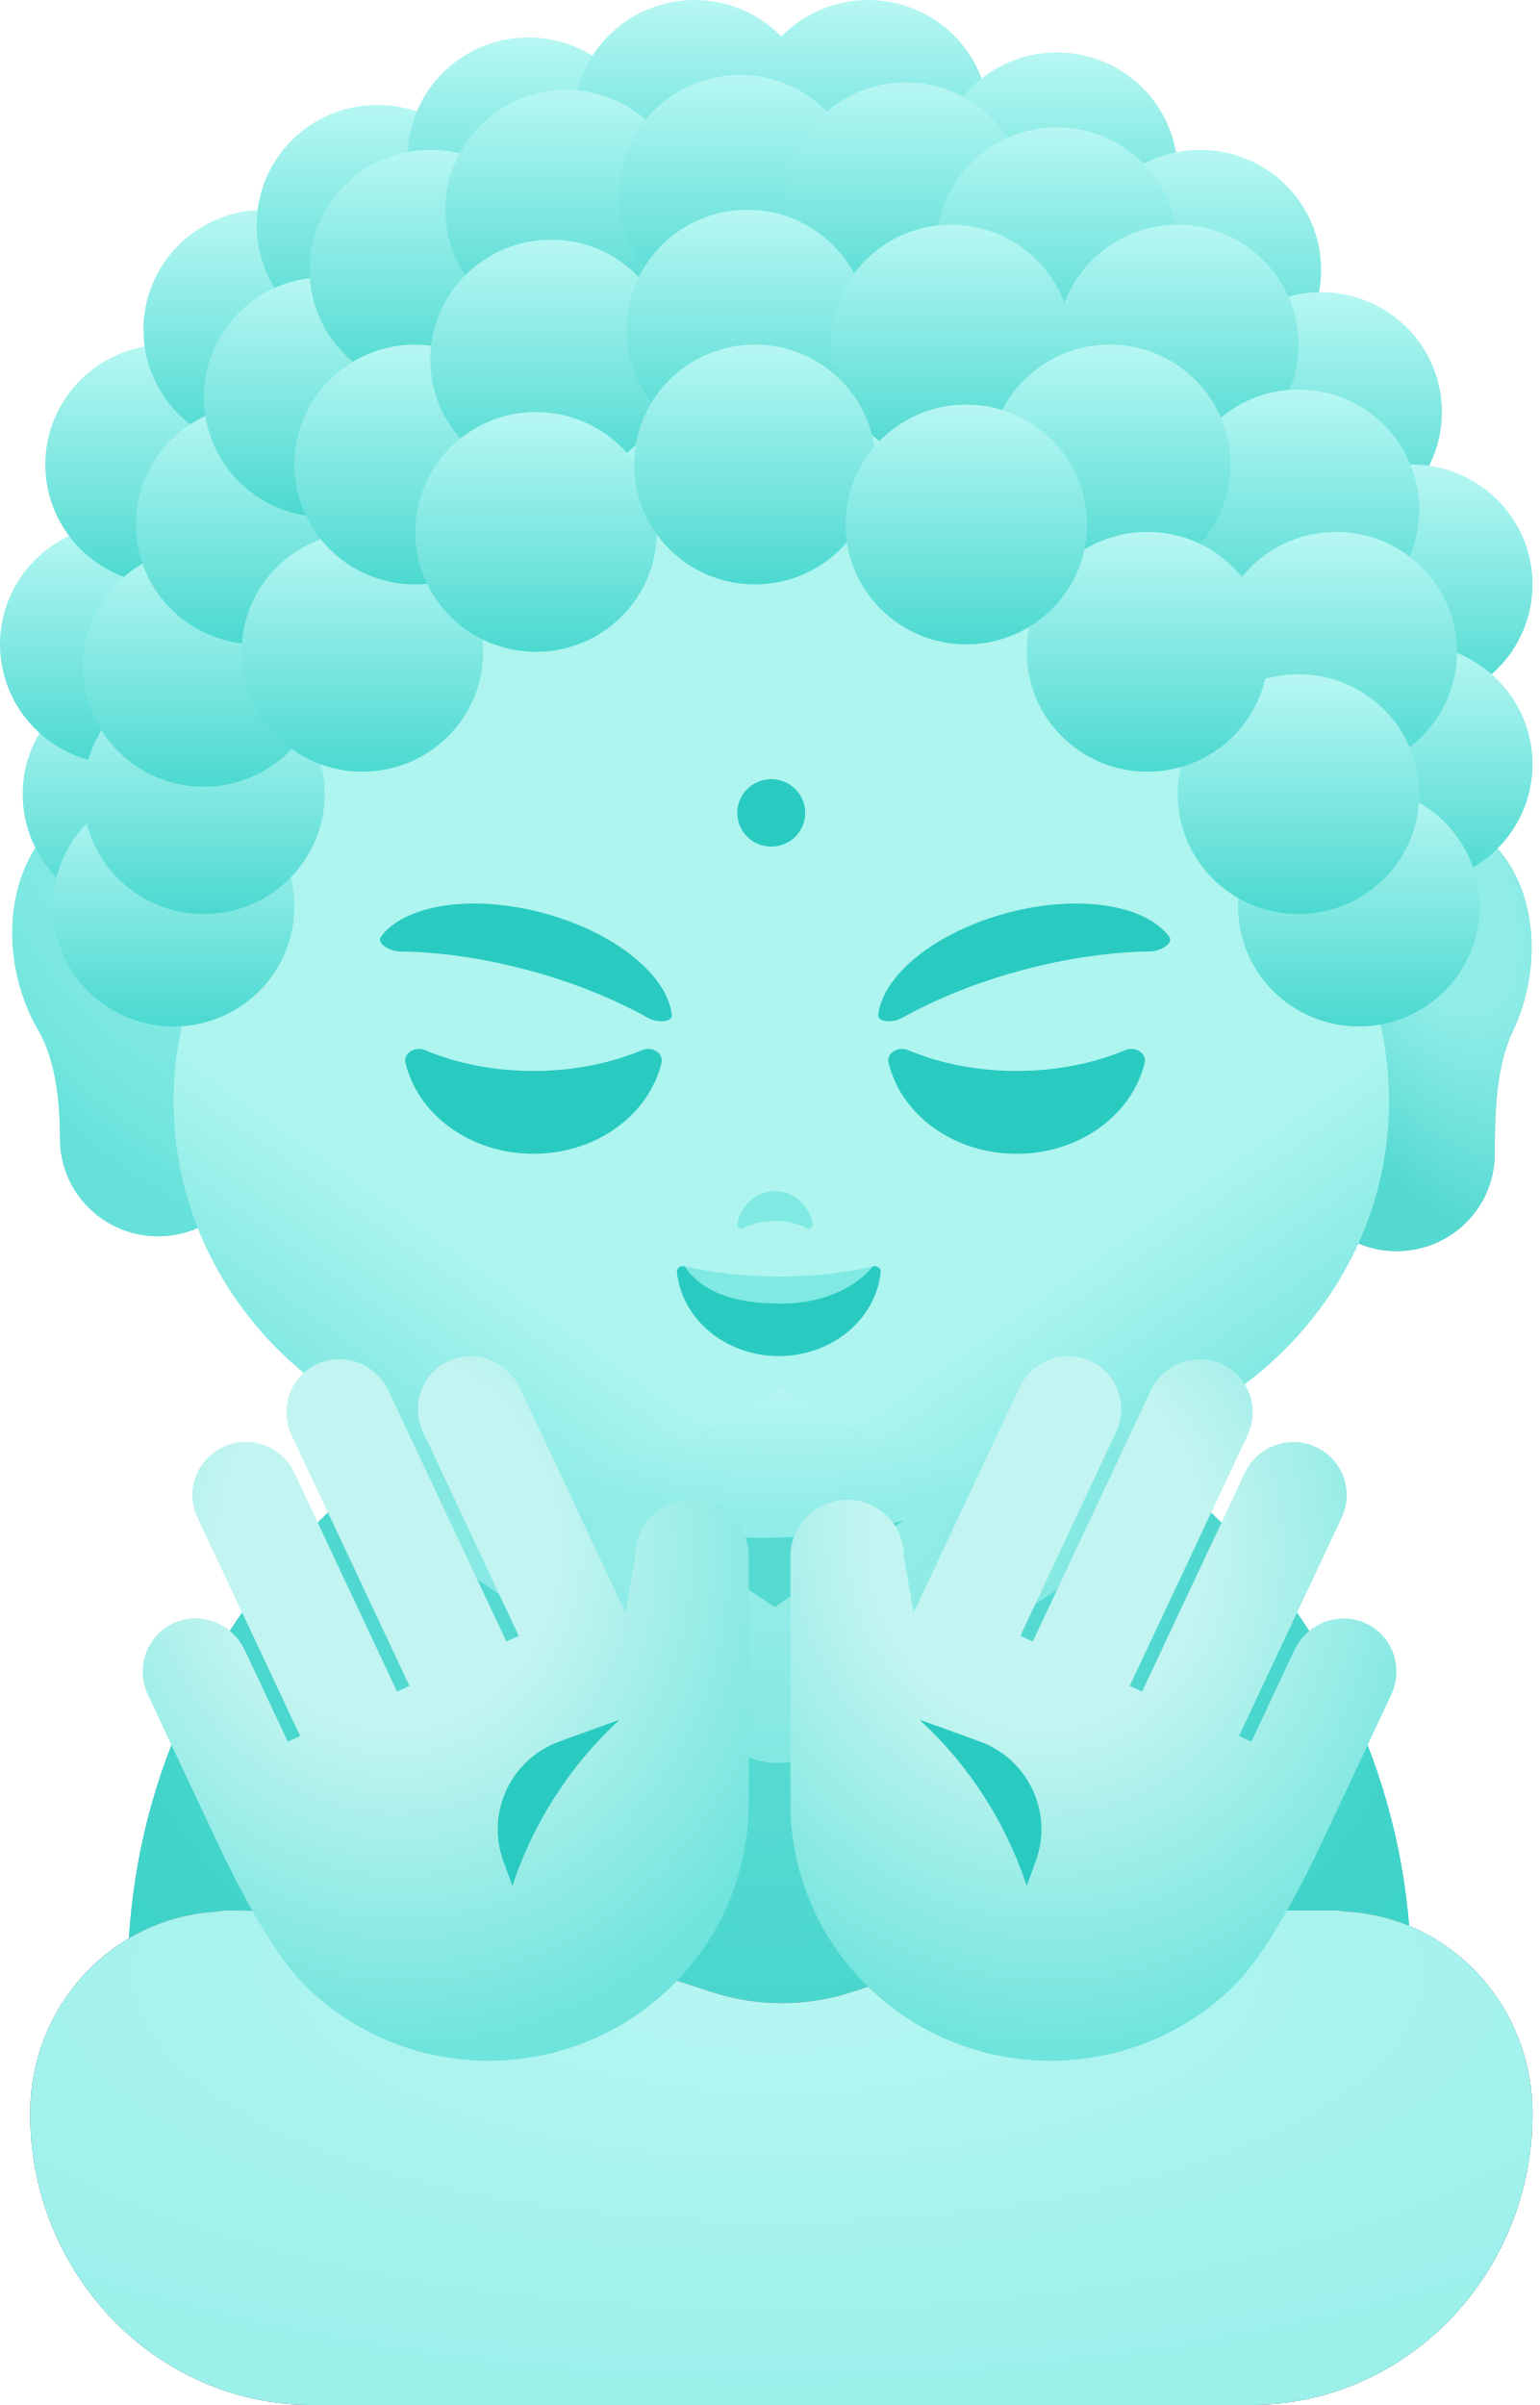
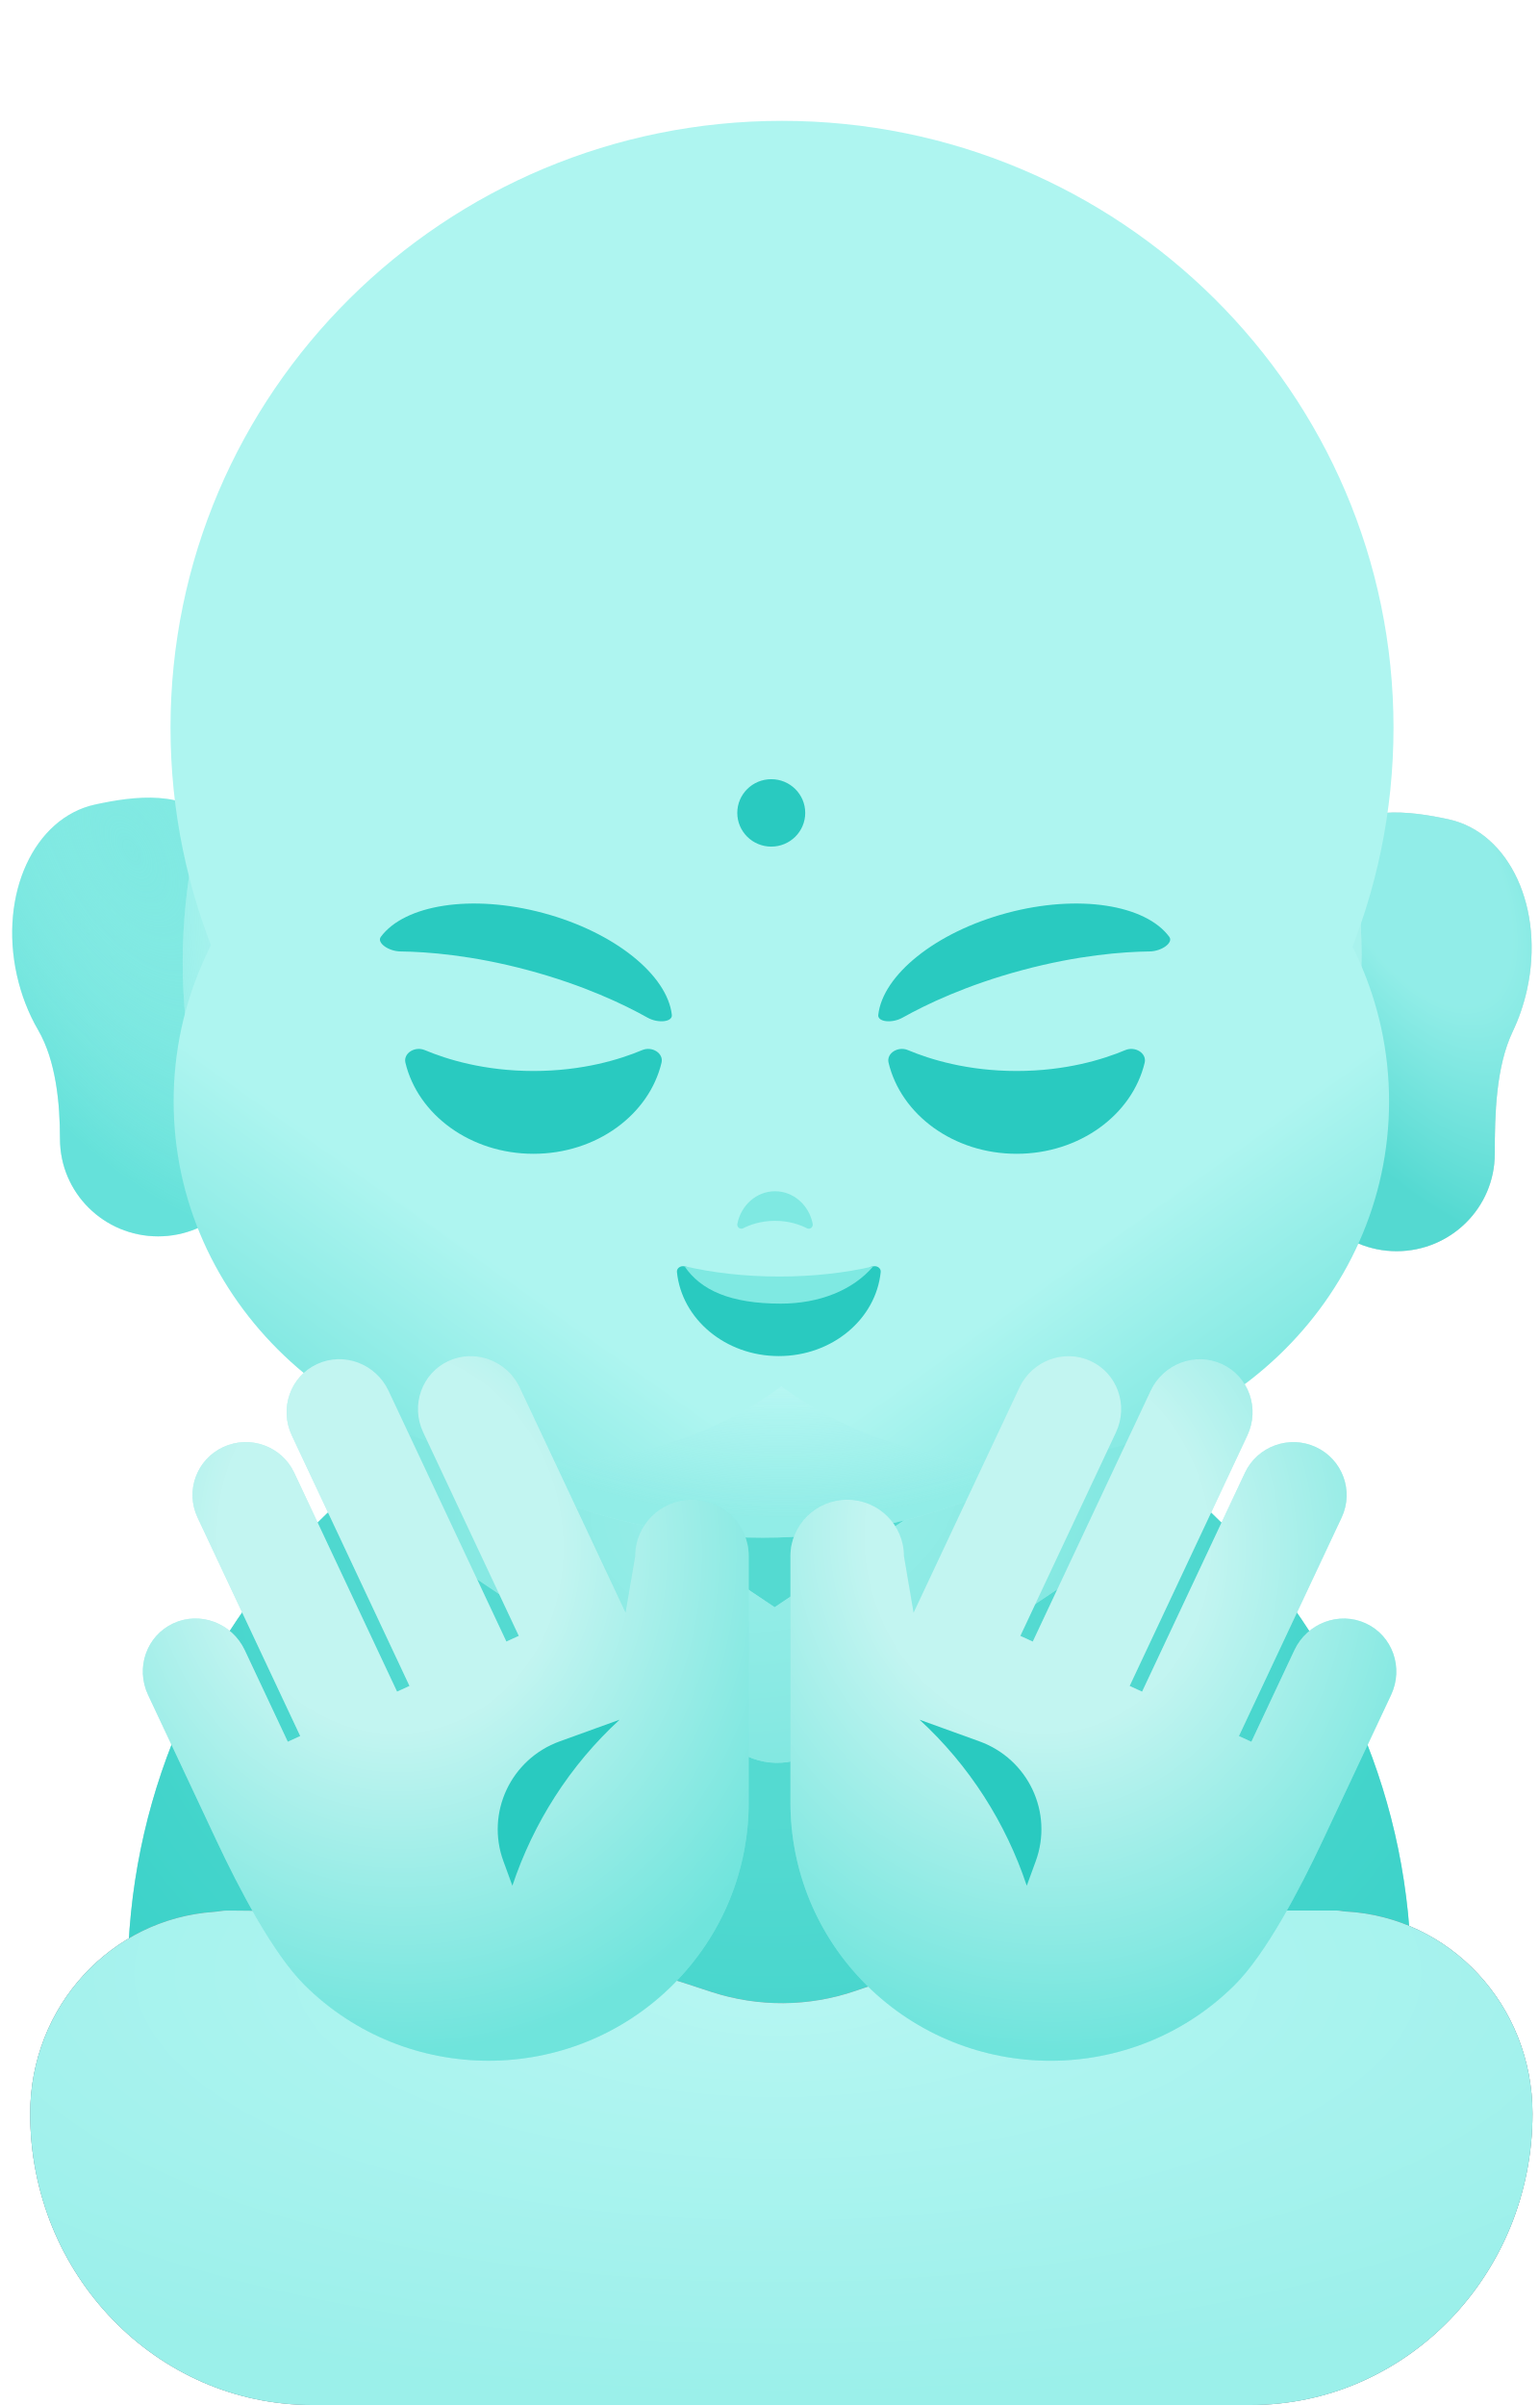
<svg xmlns="http://www.w3.org/2000/svg" width="89" height="139" viewBox="0 0 89 139" fill="none">
  <g id="ì ì Components">
    <g id="ë¶ì²">
      <g id="ë¶ì²_2">
        <g id="íì =ì°¸ìì, ìì=ë¯¼í¸">
          <g id="art">
            <g id="ë¶ì²_3">
              <g id="Group 5">
                <g id="Rectangle 33">
                  <path d="M7.38 114.342C7.38 93.853 23.989 77.244 44.477 77.244C64.966 77.244 81.575 93.853 81.575 114.342V130.187H7.38V114.342Z" fill="#29CAC0" />
                  <path d="M7.38 114.342C7.38 93.853 23.989 77.244 44.477 77.244C64.966 77.244 81.575 93.853 81.575 114.342V130.187H7.38V114.342Z" fill="url(#paint0_radial_260_4375)" fill-opacity="0.5" />
                </g>
                <g id="Union">
                  <path d="M61.428 81.713C63.318 80.443 65.878 80.947 67.147 82.838C68.416 84.728 67.912 87.289 66.022 88.558L47.219 101.184C45.561 102.298 43.387 102.047 42.021 100.693C41.583 100.579 41.155 100.393 40.758 100.126L23.531 88.558C21.641 87.289 21.137 84.728 22.406 82.838C23.675 80.947 26.236 80.444 28.126 81.713L44.776 92.893L61.428 81.713Z" fill="#BBF7F3" />
                  <path d="M61.428 81.713C63.318 80.443 65.878 80.947 67.147 82.838C68.416 84.728 67.912 87.289 66.022 88.558L47.219 101.184C45.561 102.298 43.387 102.047 42.021 100.693C41.583 100.579 41.155 100.393 40.758 100.126L23.531 88.558C21.641 87.289 21.137 84.728 22.406 82.838C23.675 80.947 26.236 80.444 28.126 81.713L44.776 92.893L61.428 81.713Z" fill="url(#paint1_radial_260_4375)" fill-opacity="0.5" />
                </g>
                <path id="Union_2" d="M76.784 48.502C78.435 46.458 81.506 46.87 83.738 47.355C87.269 48.124 89.295 52.534 88.263 57.206C88.072 58.068 87.791 58.878 87.436 59.622C86.465 61.66 86.401 64.427 86.401 66.685C86.401 69.794 83.861 72.314 80.728 72.314C77.596 72.314 75.056 69.794 75.056 66.685C75.056 63.997 75.552 60.645 75.266 57.972C75.145 56.847 75.206 55.645 75.476 54.424C75.855 52.705 75.824 49.692 76.784 48.502Z" fill="#FFDBE4" />
                <g id="Union_3">
                  <path d="M76.784 48.502C78.435 46.458 81.506 46.87 83.738 47.355C87.269 48.124 89.295 52.534 88.263 57.206C88.072 58.068 87.791 58.878 87.436 59.622C86.465 61.66 86.401 64.427 86.401 66.685C86.401 69.794 83.861 72.314 80.728 72.314C77.596 72.314 75.056 69.794 75.056 66.685C75.056 63.997 75.552 60.645 75.266 57.972C75.145 56.847 75.206 55.645 75.476 54.424C75.855 52.705 75.824 49.692 76.784 48.502Z" fill="#7FE9E2" />
                  <path d="M76.784 48.502C78.435 46.458 81.506 46.87 83.738 47.355C87.269 48.124 89.295 52.534 88.263 57.206C88.072 58.068 87.791 58.878 87.436 59.622C86.465 61.66 86.401 64.427 86.401 66.685C86.401 69.794 83.861 72.314 80.728 72.314C77.596 72.314 75.056 69.794 75.056 66.685C75.056 63.997 75.552 60.645 75.266 57.972C75.145 56.847 75.206 55.645 75.476 54.424C75.855 52.705 75.824 49.692 76.784 48.502Z" fill="url(#paint2_radial_260_4375)" fill-opacity="0.5" />
                </g>
                <g id="Union_4">
                  <path d="M5.498 46.497C7.73 46.011 10.802 45.599 12.452 47.644C13.412 48.834 13.381 51.847 13.761 53.566C13.961 54.471 14.046 55.367 14.027 56.228C13.964 59.167 14.813 62.887 14.813 65.826C14.813 68.935 12.273 71.456 9.14 71.456C6.007 71.456 3.468 68.935 3.468 65.826C3.468 63.775 3.237 61.307 2.205 59.533C1.657 58.591 1.232 57.517 0.973 56.348C-0.059 51.676 1.967 47.266 5.498 46.497Z" fill="#7FE9E2" />
                  <path d="M5.498 46.497C7.73 46.011 10.802 45.599 12.452 47.644C13.412 48.834 13.381 51.847 13.761 53.566C13.961 54.471 14.046 55.367 14.027 56.228C13.964 59.167 14.813 62.887 14.813 65.826C14.813 68.935 12.273 71.456 9.14 71.456C6.007 71.456 3.468 68.935 3.468 65.826C3.468 63.775 3.237 61.307 2.205 59.533C1.657 58.591 1.232 57.517 0.973 56.348C-0.059 51.676 1.967 47.266 5.498 46.497Z" fill="url(#paint3_radial_260_4375)" fill-opacity="0.5" />
                </g>
                <path id="Vector" d="M45.066 87.74C63.578 87.74 78.584 72.849 78.584 54.479C78.584 36.109 63.578 21.218 45.066 21.218C26.555 21.218 11.548 36.109 11.548 54.479C11.548 72.849 26.555 87.74 45.066 87.74Z" fill="url(#paint4_linear_260_4375)" />
                <g id="Vector_2">
                  <path d="M44.91 88.01C63.573 88.01 78.702 73.312 78.702 55.181C78.702 37.05 63.573 22.352 44.91 22.352C26.247 22.352 11.118 37.05 11.118 55.181C11.118 73.312 26.247 88.01 44.91 88.01Z" fill="#B7F7F3" />
                  <path d="M44.91 88.01C63.573 88.01 78.702 73.312 78.702 55.181C78.702 37.05 63.573 22.352 44.91 22.352C26.247 22.352 11.118 37.05 11.118 55.181C11.118 73.312 26.247 88.01 44.91 88.01Z" fill="url(#paint5_radial_260_4375)" fill-opacity="0.5" />
                </g>
                <g id="Vector_3">
                  <path d="M44.079 88.874C62.59 88.874 77.597 73.983 77.597 55.613C77.597 37.243 62.59 22.352 44.079 22.352C25.567 22.352 10.56 37.243 10.56 55.613C10.56 73.983 25.567 88.874 44.079 88.874Z" fill="#B7F7F3" />
                  <path d="M44.079 88.874C62.59 88.874 77.597 73.983 77.597 55.613C77.597 37.243 62.59 22.352 44.079 22.352C25.567 22.352 10.56 37.243 10.56 55.613C10.56 73.983 25.567 88.874 44.079 88.874Z" fill="url(#paint6_radial_260_4375)" fill-opacity="0.5" />
                </g>
                <path id="Vector_4" d="M31.854 84.439C43.904 84.439 53.673 75.134 53.673 63.654C53.673 52.175 43.904 42.869 31.854 42.869C19.805 42.869 10.036 52.175 10.036 63.654C10.036 75.134 19.805 84.439 31.854 84.439Z" fill="url(#paint7_linear_260_4375)" />
                <path id="Vector_5" d="M58.474 84.439C70.523 84.439 80.292 75.134 80.292 63.654C80.292 52.175 70.523 42.869 58.474 42.869C46.424 42.869 36.655 52.175 36.655 63.654C36.655 75.134 46.424 84.439 58.474 84.439Z" fill="url(#paint8_linear_260_4375)" />
                <path id="Vector_6" d="M45.202 77.134C64.723 77.134 80.548 61.431 80.548 42.06C80.548 22.688 64.723 6.985 45.202 6.985C25.681 6.985 9.856 22.688 9.856 42.06C9.856 61.431 25.681 77.134 45.202 77.134Z" fill="#AEF5F0" />
-                 <g id="Group 44">
-                   <path id="Vector_7" d="M8.291 52.828C12.147 52.828 15.273 49.726 15.273 45.9C15.273 42.074 12.147 38.972 8.291 38.972C4.435 38.972 1.31 42.074 1.31 45.9C1.31 49.726 4.435 52.828 8.291 52.828Z" fill="url(#paint9_linear_260_4375)" />
-                   <path id="Vector_8" d="M6.982 44.168C10.838 44.168 13.964 41.066 13.964 37.24C13.964 33.413 10.838 30.311 6.982 30.311C3.126 30.311 0 33.413 0 37.24C0 41.066 3.126 44.168 6.982 44.168Z" fill="url(#paint10_linear_260_4375)" />
-                   <path id="Vector_9" d="M9.6 33.776C13.456 33.776 16.582 30.674 16.582 26.848C16.582 23.021 13.456 19.919 9.6 19.919C5.744 19.919 2.618 23.021 2.618 26.848C2.618 30.674 5.744 33.776 9.6 33.776Z" fill="url(#paint11_linear_260_4375)" />
-                   <path id="Vector_10" d="M15.273 25.981C19.129 25.981 22.255 22.88 22.255 19.053C22.255 15.227 19.129 12.125 15.273 12.125C11.417 12.125 8.291 15.227 8.291 19.053C8.291 22.88 11.417 25.981 15.273 25.981Z" fill="url(#paint12_linear_260_4375)" />
-                   <path id="Vector_11" d="M21.818 19.919C25.674 19.919 28.8 16.817 28.8 12.991C28.8 9.164 25.674 6.062 21.818 6.062C17.962 6.062 14.836 9.164 14.836 12.991C14.836 16.817 17.962 19.919 21.818 19.919Z" fill="url(#paint13_linear_260_4375)" />
-                   <path id="Vector_12" d="M30.545 16.022C34.401 16.022 37.527 12.92 37.527 9.094C37.527 5.267 34.401 2.165 30.545 2.165C26.689 2.165 23.564 5.267 23.564 9.094C23.564 12.92 26.689 16.022 30.545 16.022Z" fill="url(#paint14_linear_260_4375)" />
-                   <path id="Vector_13" d="M40.146 13.857C44.002 13.857 47.128 10.755 47.128 6.928C47.128 3.102 44.002 0 40.146 0C36.29 0 33.164 3.102 33.164 6.928C33.164 10.755 36.29 13.857 40.146 13.857Z" fill="url(#paint15_linear_260_4375)" />
-                   <path id="Vector_14" d="M50.182 13.857C54.038 13.857 57.164 10.755 57.164 6.928C57.164 3.102 54.038 3.05176e-05 50.182 3.05176e-05C46.326 3.05176e-05 43.2 3.102 43.2 6.928C43.2 10.755 46.326 13.857 50.182 13.857Z" fill="url(#paint16_linear_260_4375)" />
-                   <path id="Vector_15" d="M61.091 16.888C64.947 16.888 68.073 13.786 68.073 9.96C68.073 6.133 64.947 3.031 61.091 3.031C57.235 3.031 54.109 6.133 54.109 9.96C54.109 13.786 57.235 16.888 61.091 16.888Z" fill="url(#paint17_linear_260_4375)" />
-                   <path id="Vector_16" d="M69.382 22.517C73.238 22.517 76.364 19.415 76.364 15.589C76.364 11.762 73.238 8.66 69.382 8.66C65.526 8.66 62.4 11.762 62.4 15.589C62.4 19.415 65.526 22.517 69.382 22.517Z" fill="url(#paint18_linear_260_4375)" />
-                   <path id="Vector_17" d="M76.365 30.745C80.221 30.745 83.347 27.643 83.347 23.816C83.347 19.99 80.221 16.888 76.365 16.888C72.509 16.888 69.383 19.99 69.383 23.816C69.383 27.643 72.509 30.745 76.365 30.745Z" fill="url(#paint19_linear_260_4375)" />
-                   <path id="Vector_18" d="M81.601 40.704C85.457 40.704 88.583 37.602 88.583 33.776C88.583 29.95 85.457 26.848 81.601 26.848C77.745 26.848 74.619 29.95 74.619 33.776C74.619 37.602 77.745 40.704 81.601 40.704Z" fill="url(#paint20_linear_260_4375)" />
-                   <path id="Vector_19" d="M81.601 51.096C85.457 51.096 88.583 47.994 88.583 44.168C88.583 40.341 85.457 37.239 81.601 37.239C77.745 37.239 74.619 40.341 74.619 44.168C74.619 47.994 77.745 51.096 81.601 51.096Z" fill="url(#paint21_linear_260_4375)" />
-                   <path id="Vector_20" d="M78.546 59.324C82.402 59.324 85.528 56.222 85.528 52.395C85.528 48.569 82.402 45.467 78.546 45.467C74.69 45.467 71.564 48.569 71.564 52.395C71.564 56.222 74.69 59.324 78.546 59.324Z" fill="url(#paint22_linear_260_4375)" />
-                   <path id="Vector_21" d="M10.037 59.324C13.893 59.324 17.018 56.222 17.018 52.395C17.018 48.569 13.893 45.467 10.037 45.467C6.181 45.467 3.055 48.569 3.055 52.395C3.055 56.222 6.181 59.324 10.037 59.324Z" fill="url(#paint23_linear_260_4375)" />
-                   <path id="Vector_22" d="M11.783 52.828C15.639 52.828 18.765 49.726 18.765 45.9C18.765 42.074 15.639 38.972 11.783 38.972C7.927 38.972 4.801 42.074 4.801 45.9C4.801 49.726 7.927 52.828 11.783 52.828Z" fill="url(#paint24_linear_260_4375)" />
-                   <path id="Vector_23" d="M11.783 45.467C15.639 45.467 18.765 42.365 18.765 38.539C18.765 34.712 15.639 31.611 11.783 31.611C7.927 31.611 4.801 34.712 4.801 38.539C4.801 42.365 7.927 45.467 11.783 45.467Z" fill="url(#paint25_linear_260_4375)" />
-                   <path id="Vector_24" d="M14.836 37.24C18.692 37.24 21.818 34.138 21.818 30.311C21.818 26.485 18.692 23.383 14.836 23.383C10.98 23.383 7.854 26.485 7.854 30.311C7.854 34.138 10.98 37.24 14.836 37.24Z" fill="url(#paint26_linear_260_4375)" />
-                   <path id="Vector_25" d="M18.764 29.878C22.62 29.878 25.746 26.776 25.746 22.95C25.746 19.124 22.62 16.022 18.764 16.022C14.908 16.022 11.782 19.124 11.782 22.95C11.782 26.776 14.908 29.878 18.764 29.878Z" fill="url(#paint27_linear_260_4375)" />
-                   <path id="Vector_26" d="M24.873 22.517C28.729 22.517 31.855 19.415 31.855 15.589C31.855 11.762 28.729 8.66 24.873 8.66C21.017 8.66 17.892 11.762 17.892 15.589C17.892 19.415 21.017 22.517 24.873 22.517Z" fill="url(#paint28_linear_260_4375)" />
-                   <path id="Vector_27" d="M32.727 19.053C36.583 19.053 39.709 15.951 39.709 12.124C39.709 8.298 36.583 5.196 32.727 5.196C28.871 5.196 25.745 8.298 25.745 12.124C25.745 15.951 28.871 19.053 32.727 19.053Z" fill="url(#paint29_linear_260_4375)" />
-                   <path id="Vector_28" d="M42.764 18.187C46.62 18.187 49.746 15.085 49.746 11.258C49.746 7.432 46.62 4.33 42.764 4.33C38.908 4.33 35.782 7.432 35.782 11.258C35.782 15.085 38.908 18.187 42.764 18.187Z" fill="url(#paint30_linear_260_4375)" />
-                   <path id="Vector_29" d="M52.365 18.62C56.221 18.62 59.346 15.518 59.346 11.691C59.346 7.865 56.221 4.763 52.365 4.763C48.509 4.763 45.383 7.865 45.383 11.691C45.383 15.518 48.509 18.62 52.365 18.62Z" fill="url(#paint31_linear_260_4375)" />
-                   <path id="Vector_30" d="M61.091 21.218C64.947 21.218 68.073 18.116 68.073 14.29C68.073 10.463 64.947 7.361 61.091 7.361C57.235 7.361 54.109 10.463 54.109 14.29C54.109 18.116 57.235 21.218 61.091 21.218Z" fill="url(#paint32_linear_260_4375)" />
-                   <path id="Vector_31" d="M68.074 26.847C71.93 26.847 75.055 23.745 75.055 19.919C75.055 16.092 71.93 12.99 68.074 12.99C64.218 12.99 61.092 16.092 61.092 19.919C61.092 23.745 64.218 26.847 68.074 26.847Z" fill="url(#paint33_linear_260_4375)" />
-                   <path id="Vector_32" d="M75.055 36.373C78.911 36.373 82.037 33.272 82.037 29.445C82.037 25.619 78.911 22.517 75.055 22.517C71.199 22.517 68.073 25.619 68.073 29.445C68.073 33.272 71.199 36.373 75.055 36.373Z" fill="url(#paint34_linear_260_4375)" />
-                   <path id="Vector_33" d="M77.238 44.601C81.094 44.601 84.22 41.499 84.22 37.673C84.22 33.846 81.094 30.744 77.238 30.744C73.382 30.744 70.256 33.846 70.256 37.673C70.256 41.499 73.382 44.601 77.238 44.601Z" fill="url(#paint35_linear_260_4375)" />
-                   <path id="Vector_34" d="M75.055 52.828C78.911 52.828 82.037 49.726 82.037 45.9C82.037 42.074 78.911 38.972 75.055 38.972C71.199 38.972 68.073 42.074 68.073 45.9C68.073 49.726 71.199 52.828 75.055 52.828Z" fill="url(#paint36_linear_260_4375)" />
-                   <path id="Vector_35" d="M20.946 44.601C24.802 44.601 27.928 41.499 27.928 37.673C27.928 33.846 24.802 30.744 20.946 30.744C17.09 30.744 13.964 33.846 13.964 37.673C13.964 41.499 17.09 44.601 20.946 44.601Z" fill="url(#paint37_linear_260_4375)" />
-                   <path id="Vector_36" d="M24 33.776C27.856 33.776 30.982 30.674 30.982 26.848C30.982 23.021 27.856 19.919 24 19.919C20.144 19.919 17.019 23.021 17.019 26.848C17.019 30.674 20.144 33.776 24 33.776Z" fill="url(#paint38_linear_260_4375)" />
-                   <path id="Vector_37" d="M31.855 27.713C35.711 27.713 38.837 24.611 38.837 20.785C38.837 16.959 35.711 13.857 31.855 13.857C27.999 13.857 24.873 16.959 24.873 20.785C24.873 24.611 27.999 27.713 31.855 27.713Z" fill="url(#paint39_linear_260_4375)" />
-                   <path id="Vector_38" d="M43.201 25.981C47.057 25.981 50.182 22.88 50.182 19.053C50.182 15.227 47.057 12.125 43.201 12.125C39.345 12.125 36.219 15.227 36.219 19.053C36.219 22.88 39.345 25.981 43.201 25.981Z" fill="url(#paint40_linear_260_4375)" />
-                   <path id="Vector_39" d="M54.982 26.847C58.838 26.847 61.964 23.745 61.964 19.919C61.964 16.092 58.838 12.99 54.982 12.99C51.126 12.99 48 16.092 48 19.919C48 23.745 51.126 26.847 54.982 26.847Z" fill="url(#paint41_linear_260_4375)" />
-                   <path id="Vector_40" d="M64.146 33.776C68.002 33.776 71.128 30.674 71.128 26.848C71.128 23.021 68.002 19.919 64.146 19.919C60.29 19.919 57.164 23.021 57.164 26.848C57.164 30.674 60.29 33.776 64.146 33.776Z" fill="url(#paint42_linear_260_4375)" />
-                   <path id="Vector_41" d="M66.328 44.601C70.183 44.601 73.309 41.499 73.309 37.673C73.309 33.846 70.183 30.744 66.328 30.744C62.472 30.744 59.346 33.846 59.346 37.673C59.346 41.499 62.472 44.601 66.328 44.601Z" fill="url(#paint43_linear_260_4375)" />
-                   <path id="Vector_42" d="M30.982 37.673C34.838 37.673 37.964 34.571 37.964 30.745C37.964 26.918 34.838 23.816 30.982 23.816C27.126 23.816 24 26.918 24 30.745C24 34.571 27.126 37.673 30.982 37.673Z" fill="url(#paint44_linear_260_4375)" />
-                   <path id="Vector_43" d="M43.637 33.776C47.493 33.776 50.619 30.674 50.619 26.848C50.619 23.021 47.493 19.919 43.637 19.919C39.781 19.919 36.655 23.021 36.655 26.848C36.655 30.674 39.781 33.776 43.637 33.776Z" fill="url(#paint45_linear_260_4375)" />
-                   <path id="Vector_44" d="M55.855 37.24C59.711 37.24 62.837 34.138 62.837 30.311C62.837 26.485 59.711 23.383 55.855 23.383C51.999 23.383 48.873 26.485 48.873 30.311C48.873 34.138 51.999 37.24 55.855 37.24Z" fill="url(#paint46_linear_260_4375)" />
-                 </g>
                <path id="Vector 1" d="M24.953 103.281C24.085 103.281 23.868 110.803 23.868 114.564L25.821 118.036C25.893 113.117 25.821 103.281 24.953 103.281Z" fill="#FFADC2" />
                <path id="Vector 2" d="M65.759 103.281C66.627 103.281 66.844 110.803 66.844 114.564L64.891 118.036C64.819 113.117 64.891 103.281 65.759 103.281Z" fill="#FFADC2" />
                <g id="Vector_45">
                  <path d="M74.013 110.42C66.715 110.42 59.467 111.63 52.564 113.999L49.452 115.067C46.751 115.993 43.837 116.014 41.124 115.129L39.452 114.582C31.025 111.827 22.215 110.424 13.349 110.424H13.113C12.858 110.424 12.618 110.485 12.366 110.501C6.443 110.906 1.745 115.943 1.745 122.162C1.745 131.462 9.045 139 18.05 139H72.277C81.282 139 88.582 131.462 88.582 122.162C88.582 115.887 83.8 110.804 77.802 110.482C77.604 110.473 77.415 110.42 77.214 110.42H74.016H74.013Z" fill="#4E5968" />
                  <path d="M74.013 110.42C66.715 110.42 59.467 111.63 52.564 113.999L49.452 115.067C46.751 115.993 43.837 116.014 41.124 115.129L39.452 114.582C31.025 111.827 22.215 110.424 13.349 110.424H13.113C12.858 110.424 12.618 110.485 12.366 110.501C6.443 110.906 1.745 115.943 1.745 122.162C1.745 131.462 9.045 139 18.05 139H72.277C81.282 139 88.582 131.462 88.582 122.162C88.582 115.887 83.8 110.804 77.802 110.482C77.604 110.473 77.415 110.42 77.214 110.42H74.016H74.013Z" fill="#B7F7F3" />
                  <path d="M74.013 110.42C66.715 110.42 59.467 111.63 52.564 113.999L49.452 115.067C46.751 115.993 43.837 116.014 41.124 115.129L39.452 114.582C31.025 111.827 22.215 110.424 13.349 110.424H13.113C12.858 110.424 12.618 110.485 12.366 110.501C6.443 110.906 1.745 115.943 1.745 122.162C1.745 131.462 9.045 139 18.05 139H72.277C81.282 139 88.582 131.462 88.582 122.162C88.582 115.887 83.8 110.804 77.802 110.482C77.604 110.473 77.415 110.42 77.214 110.42H74.016H74.013Z" fill="url(#paint47_radial_260_4375)" fill-opacity="0.5" />
                </g>
              </g>
              <g id="Group 4">
                <path id="Vector_46" d="M44.581 48.931C45.665 48.931 46.544 48.058 46.544 46.982C46.544 45.906 45.665 45.034 44.581 45.034C43.496 45.034 42.617 45.906 42.617 46.982C42.617 48.058 43.496 48.931 44.581 48.931Z" fill="#29CAC0" />
                <path id="Vector_47" d="M50.469 73.19C50.417 73.202 50.36 73.21 50.307 73.222C49.165 74.483 47.261 75.19 45.101 75.19C42.25 75.19 40.586 74.479 39.672 73.211C39.638 73.203 39.6 73.198 39.566 73.19C39.335 73.138 39.106 73.3 39.128 73.514C39.404 76.241 41.934 78.376 45.018 78.376C48.102 78.376 50.632 76.241 50.907 73.514C50.929 73.299 50.701 73.138 50.469 73.19Z" fill="#29CAC0" />
                <path id="Vector_48" d="M45.132 75.345C47.349 75.345 49.301 74.572 50.473 73.192C48.879 73.562 47.029 73.779 45.047 73.779C43.042 73.779 41.17 73.558 39.563 73.18C40.5 74.568 42.208 75.345 45.132 75.345Z" fill="#7FE9E2" />
                <path id="Vector_49" d="M24.556 60.693C23.974 60.449 23.305 60.878 23.434 61.419C24.153 64.426 27.194 66.685 30.836 66.685C34.478 66.685 37.519 64.426 38.238 61.419C38.368 60.878 37.698 60.449 37.116 60.693C35.846 61.227 33.681 61.899 30.836 61.899C27.991 61.899 25.827 61.227 24.556 60.693Z" fill="#29CAC0" />
                <path id="Vector_50" d="M65.043 60.693C65.625 60.449 66.294 60.878 66.165 61.419C65.446 64.426 62.405 66.685 58.763 66.685C55.121 66.685 52.08 64.426 51.361 61.419C51.231 60.878 51.901 60.449 52.483 60.693C53.754 61.227 55.918 61.899 58.763 61.899C61.606 61.899 63.772 61.227 65.043 60.693Z" fill="#29CAC0" />
                <path id="Vector_51" d="M37.425 58.814C38.041 59.16 38.882 59.068 38.834 58.655C38.573 56.361 35.535 53.877 31.396 52.768C27.258 51.659 23.384 52.291 22.012 54.147C21.764 54.481 22.445 54.981 23.152 54.99C24.695 55.009 27.278 55.204 30.512 56.07C33.742 56.936 36.08 58.059 37.425 58.814Z" fill="#29CAC0" />
                <path id="Vector_52" d="M66.448 54.99C67.155 54.981 67.836 54.481 67.589 54.147C66.216 52.291 62.343 51.659 58.204 52.768C54.065 53.877 51.027 56.361 50.766 58.655C50.719 59.068 51.559 59.16 52.175 58.814C53.52 58.059 55.855 56.937 59.089 56.07C62.319 55.205 64.905 55.009 66.448 54.99Z" fill="#29CAC0" />
                <path id="Vector_53" d="M46.646 70.99C46.817 71.078 47.014 70.924 46.976 70.731C46.765 69.657 45.87 68.85 44.799 68.85C43.728 68.85 42.833 69.657 42.622 70.731C42.584 70.924 42.781 71.078 42.952 70.99C43.326 70.799 43.962 70.559 44.799 70.559C45.635 70.559 46.272 70.799 46.646 70.99Z" fill="#7FE9E2" />
              </g>
              <g id="Group">
                <g id="Vector_54">
                  <path d="M78.949 93.826C77.406 93.112 75.556 93.806 74.819 95.375L72.332 100.667L71.613 100.338L77.549 87.707C78.27 86.174 77.603 84.351 76.06 83.635C74.516 82.922 72.682 83.587 71.961 85.12L66.016 97.771L65.296 97.442L72.098 82.965C72.834 81.399 72.18 79.552 70.636 78.838C69.093 78.124 67.246 78.814 66.51 80.38L59.697 94.877L58.978 94.548L64.505 82.787C65.24 81.221 64.586 79.374 63.043 78.66C61.5 77.946 59.652 78.636 58.916 80.202C58.916 80.202 58.916 80.204 58.916 80.206L52.807 93.209L52.25 89.936C52.25 88.138 50.781 86.679 48.97 86.679C47.158 86.679 45.69 88.136 45.69 89.936V104.185C45.69 108.003 47.157 111.821 50.093 114.735C55.964 120.561 65.485 120.561 71.356 114.735C73.183 112.921 75.163 109.123 76.437 106.414C76.658 105.945 76.904 105.418 77.134 104.929L77.221 104.746C77.341 104.491 77.451 104.257 77.549 104.047L80.407 97.962C81.145 96.391 80.492 94.539 78.949 93.826Z" fill="#85EAE3" />
                  <path d="M78.949 93.826C77.406 93.112 75.556 93.806 74.819 95.375L72.332 100.667L71.613 100.338L77.549 87.707C78.27 86.174 77.603 84.351 76.06 83.635C74.516 82.922 72.682 83.587 71.961 85.12L66.016 97.771L65.296 97.442L72.098 82.965C72.834 81.399 72.18 79.552 70.636 78.838C69.093 78.124 67.246 78.814 66.51 80.38L59.697 94.877L58.978 94.548L64.505 82.787C65.24 81.221 64.586 79.374 63.043 78.66C61.5 77.946 59.652 78.636 58.916 80.202C58.916 80.202 58.916 80.204 58.916 80.206L52.807 93.209L52.25 89.936C52.25 88.138 50.781 86.679 48.97 86.679C47.158 86.679 45.69 88.136 45.69 89.936V104.185C45.69 108.003 47.157 111.821 50.093 114.735C55.964 120.561 65.485 120.561 71.356 114.735C73.183 112.921 75.163 109.123 76.437 106.414C76.658 105.945 76.904 105.418 77.134 104.929L77.221 104.746C77.341 104.491 77.451 104.257 77.549 104.047L80.407 97.962C81.145 96.391 80.492 94.539 78.949 93.826Z" fill="url(#paint48_radial_260_4375)" fill-opacity="0.5" />
                </g>
                <g id="Vector_55">
                  <path d="M39.997 86.677C38.185 86.677 36.716 88.135 36.716 89.934L36.16 93.207L30.05 80.204C30.05 80.204 30.05 80.202 30.05 80.201C29.315 78.635 27.467 77.945 25.924 78.658C24.38 79.372 23.726 81.22 24.462 82.785L29.988 94.547L29.269 94.876L22.457 80.379C21.721 78.813 19.873 78.123 18.33 78.836C16.787 79.55 16.133 81.398 16.868 82.963L23.67 97.441L22.951 97.77L17.006 85.119C16.285 83.584 14.45 82.92 12.907 83.634C11.363 84.347 10.697 86.17 11.418 87.705L17.354 100.337L16.635 100.666L14.148 95.374C13.41 93.802 11.561 93.109 10.018 93.824C8.474 94.54 7.822 96.389 8.559 97.96L11.418 104.045C11.517 104.255 11.626 104.489 11.746 104.744L11.833 104.928C12.063 105.416 12.309 105.943 12.53 106.412C13.803 109.121 15.783 112.919 17.611 114.733C23.482 120.559 33.003 120.559 38.874 114.733C41.81 111.819 43.277 108.001 43.277 104.183V89.934C43.277 88.137 41.808 86.677 39.997 86.677Z" fill="#85EAE3" />
                  <path d="M39.997 86.677C38.185 86.677 36.716 88.135 36.716 89.934L36.16 93.207L30.05 80.204C30.05 80.204 30.05 80.202 30.05 80.201C29.315 78.635 27.467 77.945 25.924 78.658C24.38 79.372 23.726 81.22 24.462 82.785L29.988 94.547L29.269 94.876L22.457 80.379C21.721 78.813 19.873 78.123 18.33 78.836C16.787 79.55 16.133 81.398 16.868 82.963L23.67 97.441L22.951 97.77L17.006 85.119C16.285 83.584 14.45 82.92 12.907 83.634C11.363 84.347 10.697 86.17 11.418 87.705L17.354 100.337L16.635 100.666L14.148 95.374C13.41 93.802 11.561 93.109 10.018 93.824C8.474 94.54 7.822 96.389 8.559 97.96L11.418 104.045C11.517 104.255 11.626 104.489 11.746 104.744L11.833 104.928C12.063 105.416 12.309 105.943 12.53 106.412C13.803 109.121 15.783 112.919 17.611 114.733C23.482 120.559 33.003 120.559 38.874 114.733C41.81 111.819 43.277 108.001 43.277 104.183V89.934C43.277 88.137 41.808 86.677 39.997 86.677Z" fill="url(#paint49_radial_260_4375)" fill-opacity="0.5" />
                </g>
                <path id="Vector_56" d="M35.814 99.393L32.356 100.643C29.529 101.664 28.07 104.766 29.099 107.572L29.617 108.987C30.831 105.35 32.941 102.032 35.814 99.393Z" fill="#29CAC0" />
                <path id="Vector_57" d="M53.152 99.393L56.61 100.643C59.438 101.664 60.896 104.766 59.867 107.572L59.349 108.987C58.136 105.35 56.025 102.032 53.152 99.393Z" fill="#29CAC0" />
              </g>
            </g>
          </g>
        </g>
      </g>
    </g>
  </g>
  <defs>
    <radialGradient id="paint0_radial_260_4375" cx="0" cy="0" r="1" gradientUnits="userSpaceOnUse" gradientTransform="translate(44.3063 89.3456) rotate(90) scale(40.8414 49.4285)">
      <stop offset="0.401" stop-color="#7FE9E2" />
      <stop offset="1" stop-color="#4BD9D0" />
    </radialGradient>
    <radialGradient id="paint1_radial_260_4375" cx="0" cy="0" r="1" gradientTransform="matrix(-20.601 5.29627 3.92241 14.8695 44.8391 86.2662)" gradientUnits="userSpaceOnUse">
      <stop offset="0.023" stop-color="#7FE9E2" />
      <stop offset="1" stop-color="#4BD9D0" />
    </radialGradient>
    <radialGradient id="paint2_radial_260_4375" cx="0" cy="0" r="1" gradientTransform="matrix(1.8157e-07 19.053 -15.9408 -11.6142 81.6012 50.0136)" gradientUnits="userSpaceOnUse">
      <stop offset="0.369" stop-color="#A4F2ED" />
      <stop offset="1" stop-color="#29CAC0" />
    </radialGradient>
    <radialGradient id="paint3_radial_260_4375" cx="0" cy="0" r="1" gradientTransform="matrix(1.90097e-07 19.053 -16.6894 -11.6142 7.55702 49.1554)" gradientUnits="userSpaceOnUse">
      <stop stop-color="#A4F2ED" stop-opacity="0" />
      <stop offset="1" stop-color="#4CDAD2" />
    </radialGradient>
    <linearGradient id="paint4_linear_260_4375" x1="45.066" y1="21.218" x2="45.066" y2="87.74" gradientUnits="userSpaceOnUse">
      <stop stop-color="#FFDBE4" />
      <stop offset="1" stop-color="#FFCDD7" />
    </linearGradient>
    <radialGradient id="paint5_radial_260_4375" cx="0" cy="0" r="1" gradientTransform="matrix(3.48273e-06 33.9779 -36.3731 -1.44264 44.7892 52.9105)" gradientUnits="userSpaceOnUse">
      <stop offset="0.12" stop-color="#B7F7F3" />
      <stop offset="1" stop-color="#97EEE8" />
    </radialGradient>
    <radialGradient id="paint6_radial_260_4375" cx="0" cy="0" r="1" gradientTransform="matrix(3.45452e-06 34.4252 -36.0785 -1.46164 43.9588 53.3128)" gradientUnits="userSpaceOnUse">
      <stop offset="0.771" stop-color="#4AD9D0" stop-opacity="0" />
      <stop offset="1" stop-color="#4BD9D0" stop-opacity="0.7" />
    </radialGradient>
    <linearGradient id="paint7_linear_260_4375" x1="25.696" y1="70.897" x2="16.987" y2="83.185" gradientUnits="userSpaceOnUse">
      <stop stop-color="#AEF5F0" />
      <stop offset="1" stop-color="#77E5DE" />
    </linearGradient>
    <linearGradient id="paint8_linear_260_4375" x1="64.632" y1="70.897" x2="73.341" y2="83.185" gradientUnits="userSpaceOnUse">
      <stop stop-color="#AEF5F0" />
      <stop offset="1" stop-color="#77E5DE" />
    </linearGradient>
-     <linearGradient id="paint9_linear_260_4375" x1="8.291" y1="38.972" x2="8.291" y2="52.828" gradientUnits="userSpaceOnUse">
-       <stop stop-color="#B7F7F3" />
-       <stop offset="1" stop-color="#4BD9D0" />
-     </linearGradient>
-     <linearGradient id="paint10_linear_260_4375" x1="6.982" y1="30.311" x2="6.982" y2="44.168" gradientUnits="userSpaceOnUse">
-       <stop stop-color="#B7F7F3" />
-       <stop offset="1" stop-color="#4BD9D0" />
-     </linearGradient>
-     <linearGradient id="paint11_linear_260_4375" x1="9.6" y1="19.919" x2="9.6" y2="33.776" gradientUnits="userSpaceOnUse">
-       <stop stop-color="#B7F7F3" />
-       <stop offset="1" stop-color="#4BD9D0" />
-     </linearGradient>
-     <linearGradient id="paint12_linear_260_4375" x1="15.273" y1="12.125" x2="15.273" y2="25.981" gradientUnits="userSpaceOnUse">
-       <stop stop-color="#B7F7F3" />
-       <stop offset="1" stop-color="#4BD9D0" />
-     </linearGradient>
-     <linearGradient id="paint13_linear_260_4375" x1="21.818" y1="6.062" x2="21.818" y2="19.919" gradientUnits="userSpaceOnUse">
-       <stop stop-color="#B7F7F3" />
-       <stop offset="1" stop-color="#4BD9D0" />
-     </linearGradient>
-     <linearGradient id="paint14_linear_260_4375" x1="30.545" y1="2.165" x2="30.545" y2="16.022" gradientUnits="userSpaceOnUse">
-       <stop stop-color="#B7F7F3" />
-       <stop offset="1" stop-color="#4BD9D0" />
-     </linearGradient>
-     <linearGradient id="paint15_linear_260_4375" x1="40.146" y1="0" x2="40.146" y2="13.857" gradientUnits="userSpaceOnUse">
-       <stop stop-color="#B7F7F3" />
-       <stop offset="1" stop-color="#4BD9D0" />
-     </linearGradient>
-     <linearGradient id="paint16_linear_260_4375" x1="50.182" y1="3.05176e-05" x2="50.182" y2="13.857" gradientUnits="userSpaceOnUse">
-       <stop stop-color="#B7F7F3" />
-       <stop offset="1" stop-color="#4BD9D0" />
-     </linearGradient>
-     <linearGradient id="paint17_linear_260_4375" x1="61.091" y1="3.031" x2="61.091" y2="16.888" gradientUnits="userSpaceOnUse">
-       <stop stop-color="#B7F7F3" />
-       <stop offset="1" stop-color="#4BD9D0" />
-     </linearGradient>
-     <linearGradient id="paint18_linear_260_4375" x1="69.382" y1="8.66" x2="69.382" y2="22.517" gradientUnits="userSpaceOnUse">
-       <stop stop-color="#B7F7F3" />
-       <stop offset="1" stop-color="#4BD9D0" />
-     </linearGradient>
-     <linearGradient id="paint19_linear_260_4375" x1="76.365" y1="16.888" x2="76.365" y2="30.745" gradientUnits="userSpaceOnUse">
-       <stop stop-color="#B7F7F3" />
-       <stop offset="1" stop-color="#4BD9D0" />
-     </linearGradient>
-     <linearGradient id="paint20_linear_260_4375" x1="81.601" y1="26.848" x2="81.601" y2="40.704" gradientUnits="userSpaceOnUse">
-       <stop stop-color="#B7F7F3" />
-       <stop offset="1" stop-color="#4BD9D0" />
-     </linearGradient>
-     <linearGradient id="paint21_linear_260_4375" x1="81.601" y1="37.239" x2="81.601" y2="51.096" gradientUnits="userSpaceOnUse">
-       <stop stop-color="#B7F7F3" />
-       <stop offset="1" stop-color="#4BD9D0" />
-     </linearGradient>
-     <linearGradient id="paint22_linear_260_4375" x1="78.546" y1="45.467" x2="78.546" y2="59.324" gradientUnits="userSpaceOnUse">
-       <stop stop-color="#B7F7F3" />
-       <stop offset="1" stop-color="#4BD9D0" />
-     </linearGradient>
-     <linearGradient id="paint23_linear_260_4375" x1="10.037" y1="45.467" x2="10.037" y2="59.324" gradientUnits="userSpaceOnUse">
-       <stop stop-color="#B7F7F3" />
-       <stop offset="1" stop-color="#4BD9D0" />
-     </linearGradient>
-     <linearGradient id="paint24_linear_260_4375" x1="11.783" y1="38.972" x2="11.783" y2="52.828" gradientUnits="userSpaceOnUse">
-       <stop stop-color="#B7F7F3" />
-       <stop offset="1" stop-color="#4BD9D0" />
-     </linearGradient>
-     <linearGradient id="paint25_linear_260_4375" x1="11.783" y1="31.611" x2="11.783" y2="45.467" gradientUnits="userSpaceOnUse">
-       <stop stop-color="#B7F7F3" />
-       <stop offset="1" stop-color="#4BD9D0" />
-     </linearGradient>
-     <linearGradient id="paint26_linear_260_4375" x1="14.836" y1="23.383" x2="14.836" y2="37.24" gradientUnits="userSpaceOnUse">
-       <stop stop-color="#B7F7F3" />
-       <stop offset="1" stop-color="#4BD9D0" />
-     </linearGradient>
-     <linearGradient id="paint27_linear_260_4375" x1="18.764" y1="16.022" x2="18.764" y2="29.878" gradientUnits="userSpaceOnUse">
-       <stop stop-color="#B7F7F3" />
-       <stop offset="1" stop-color="#4BD9D0" />
-     </linearGradient>
-     <linearGradient id="paint28_linear_260_4375" x1="24.873" y1="8.66" x2="24.873" y2="22.517" gradientUnits="userSpaceOnUse">
-       <stop stop-color="#B7F7F3" />
-       <stop offset="1" stop-color="#4BD9D0" />
-     </linearGradient>
-     <linearGradient id="paint29_linear_260_4375" x1="32.727" y1="5.196" x2="32.727" y2="19.053" gradientUnits="userSpaceOnUse">
-       <stop stop-color="#B7F7F3" />
-       <stop offset="1" stop-color="#4BD9D0" />
-     </linearGradient>
-     <linearGradient id="paint30_linear_260_4375" x1="42.764" y1="4.33" x2="42.764" y2="18.187" gradientUnits="userSpaceOnUse">
-       <stop stop-color="#B7F7F3" />
-       <stop offset="1" stop-color="#4BD9D0" />
-     </linearGradient>
-     <linearGradient id="paint31_linear_260_4375" x1="52.365" y1="4.763" x2="52.365" y2="18.62" gradientUnits="userSpaceOnUse">
-       <stop stop-color="#B7F7F3" />
-       <stop offset="1" stop-color="#4BD9D0" />
-     </linearGradient>
-     <linearGradient id="paint32_linear_260_4375" x1="61.091" y1="7.361" x2="61.091" y2="21.218" gradientUnits="userSpaceOnUse">
-       <stop stop-color="#B7F7F3" />
-       <stop offset="1" stop-color="#4BD9D0" />
-     </linearGradient>
-     <linearGradient id="paint33_linear_260_4375" x1="68.074" y1="12.99" x2="68.074" y2="26.847" gradientUnits="userSpaceOnUse">
-       <stop stop-color="#B7F7F3" />
-       <stop offset="1" stop-color="#4BD9D0" />
-     </linearGradient>
-     <linearGradient id="paint34_linear_260_4375" x1="75.055" y1="22.517" x2="75.055" y2="36.373" gradientUnits="userSpaceOnUse">
-       <stop stop-color="#B7F7F3" />
-       <stop offset="1" stop-color="#4BD9D0" />
-     </linearGradient>
-     <linearGradient id="paint35_linear_260_4375" x1="77.238" y1="30.744" x2="77.238" y2="44.601" gradientUnits="userSpaceOnUse">
-       <stop stop-color="#B7F7F3" />
-       <stop offset="1" stop-color="#4BD9D0" />
-     </linearGradient>
-     <linearGradient id="paint36_linear_260_4375" x1="75.055" y1="38.972" x2="75.055" y2="52.828" gradientUnits="userSpaceOnUse">
-       <stop stop-color="#B7F7F3" />
-       <stop offset="1" stop-color="#4BD9D0" />
-     </linearGradient>
-     <linearGradient id="paint37_linear_260_4375" x1="20.946" y1="30.744" x2="20.946" y2="44.601" gradientUnits="userSpaceOnUse">
-       <stop stop-color="#B7F7F3" />
-       <stop offset="1" stop-color="#4BD9D0" />
-     </linearGradient>
-     <linearGradient id="paint38_linear_260_4375" x1="24" y1="19.919" x2="24" y2="33.776" gradientUnits="userSpaceOnUse">
-       <stop stop-color="#B7F7F3" />
-       <stop offset="1" stop-color="#4BD9D0" />
-     </linearGradient>
-     <linearGradient id="paint39_linear_260_4375" x1="31.855" y1="13.857" x2="31.855" y2="27.713" gradientUnits="userSpaceOnUse">
-       <stop stop-color="#B7F7F3" />
-       <stop offset="1" stop-color="#4BD9D0" />
-     </linearGradient>
-     <linearGradient id="paint40_linear_260_4375" x1="43.201" y1="12.125" x2="43.201" y2="25.981" gradientUnits="userSpaceOnUse">
-       <stop stop-color="#B7F7F3" />
-       <stop offset="1" stop-color="#4BD9D0" />
-     </linearGradient>
-     <linearGradient id="paint41_linear_260_4375" x1="54.982" y1="12.99" x2="54.982" y2="26.847" gradientUnits="userSpaceOnUse">
-       <stop stop-color="#B7F7F3" />
-       <stop offset="1" stop-color="#4BD9D0" />
-     </linearGradient>
-     <linearGradient id="paint42_linear_260_4375" x1="64.146" y1="19.919" x2="64.146" y2="33.776" gradientUnits="userSpaceOnUse">
-       <stop stop-color="#B7F7F3" />
-       <stop offset="1" stop-color="#4BD9D0" />
-     </linearGradient>
-     <linearGradient id="paint43_linear_260_4375" x1="66.328" y1="30.744" x2="66.328" y2="44.601" gradientUnits="userSpaceOnUse">
-       <stop stop-color="#B7F7F3" />
-       <stop offset="1" stop-color="#4BD9D0" />
-     </linearGradient>
-     <linearGradient id="paint44_linear_260_4375" x1="30.982" y1="23.816" x2="30.982" y2="37.673" gradientUnits="userSpaceOnUse">
-       <stop stop-color="#B7F7F3" />
-       <stop offset="1" stop-color="#4BD9D0" />
-     </linearGradient>
-     <linearGradient id="paint45_linear_260_4375" x1="43.637" y1="19.919" x2="43.637" y2="33.776" gradientUnits="userSpaceOnUse">
-       <stop stop-color="#B7F7F3" />
-       <stop offset="1" stop-color="#4BD9D0" />
-     </linearGradient>
-     <linearGradient id="paint46_linear_260_4375" x1="55.855" y1="23.383" x2="55.855" y2="37.24" gradientUnits="userSpaceOnUse">
-       <stop stop-color="#B7F7F3" />
-       <stop offset="1" stop-color="#4BD9D0" />
-     </linearGradient>
    <radialGradient id="paint47_radial_260_4375" cx="0" cy="0" r="1" gradientTransform="matrix(0.0180939 24.9049 -65.35 0.0415629 44.9454 114.095)" gradientUnits="userSpaceOnUse">
      <stop stop-color="#B7F7F3" />
      <stop offset="1" stop-color="#7FE9E2" />
    </radialGradient>
    <radialGradient id="paint48_radial_260_4375" cx="0" cy="0" r="1" gradientTransform="matrix(3.12923 29.3117 -26.347 2.6452 60.0082 89.0966)" gradientUnits="userSpaceOnUse">
      <stop offset="0.378" stop-color="white" />
      <stop offset="1" stop-color="#5ADED6" />
    </radialGradient>
    <radialGradient id="paint49_radial_260_4375" cx="0" cy="0" r="1" gradientTransform="matrix(3.12923 29.3117 -26.347 2.6452 22.5746 89.095)" gradientUnits="userSpaceOnUse">
      <stop offset="0.378" stop-color="white" />
      <stop offset="1" stop-color="#5ADED6" />
    </radialGradient>
  </defs>
</svg>
